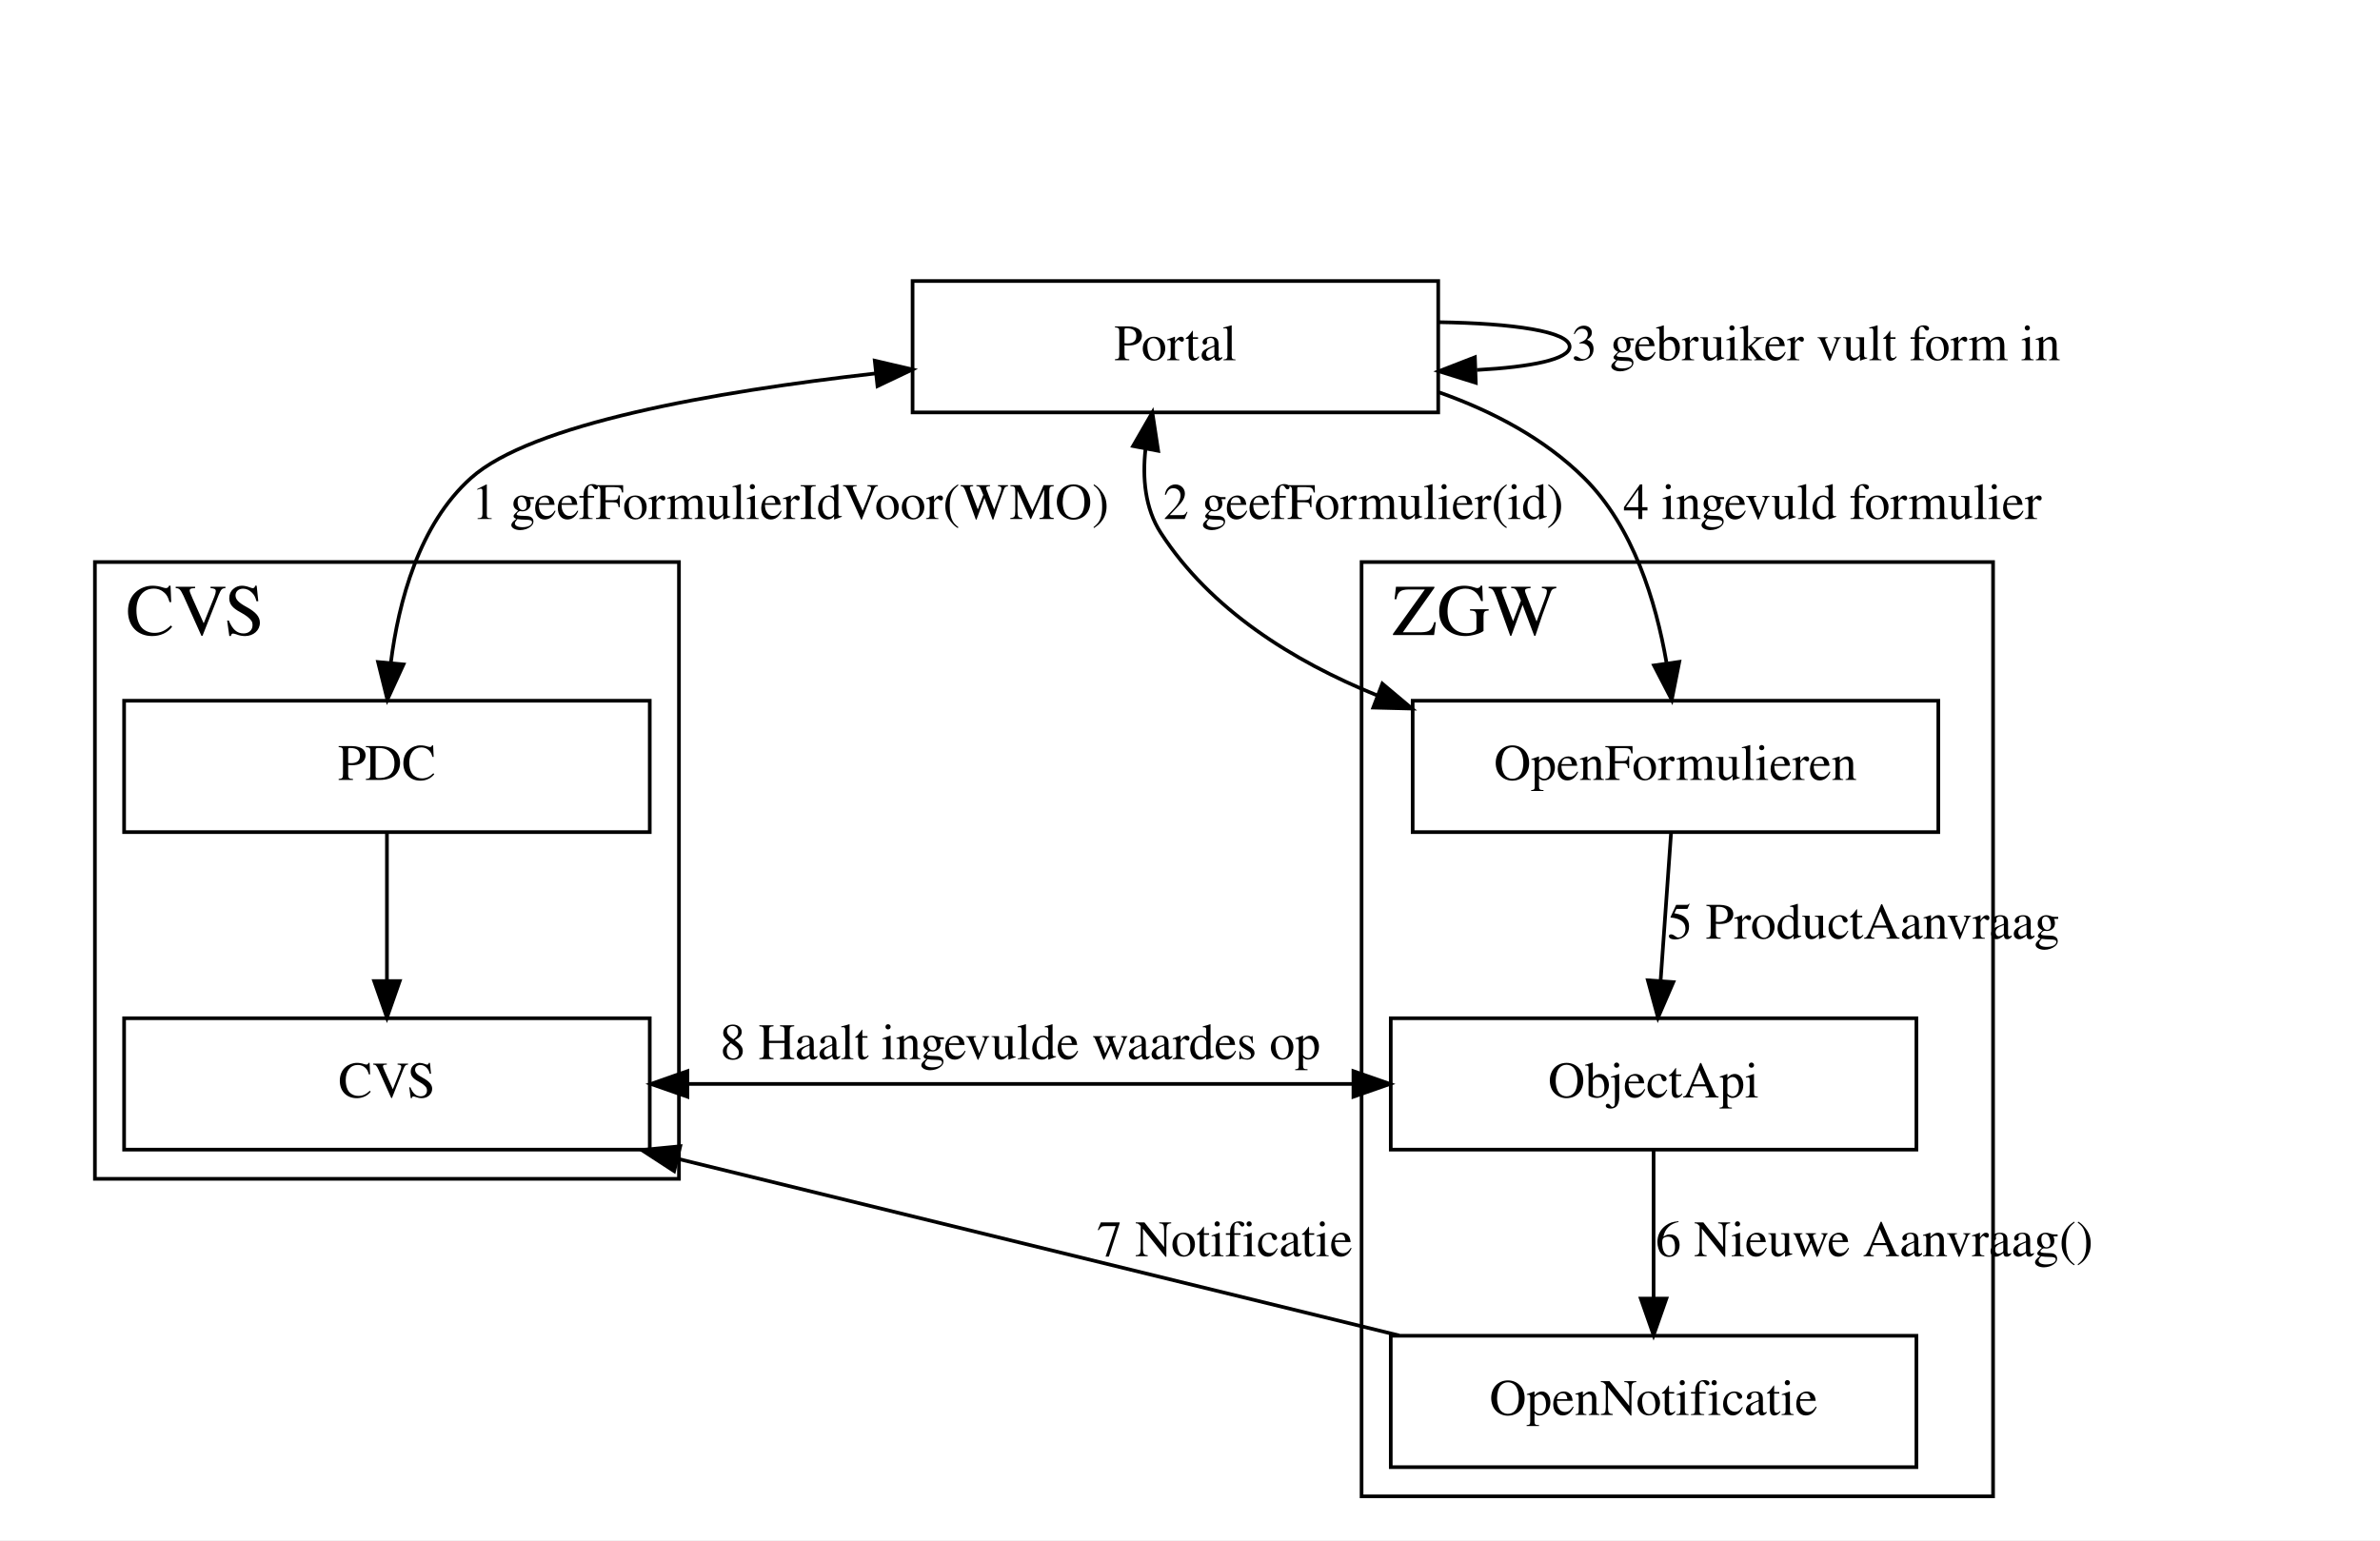
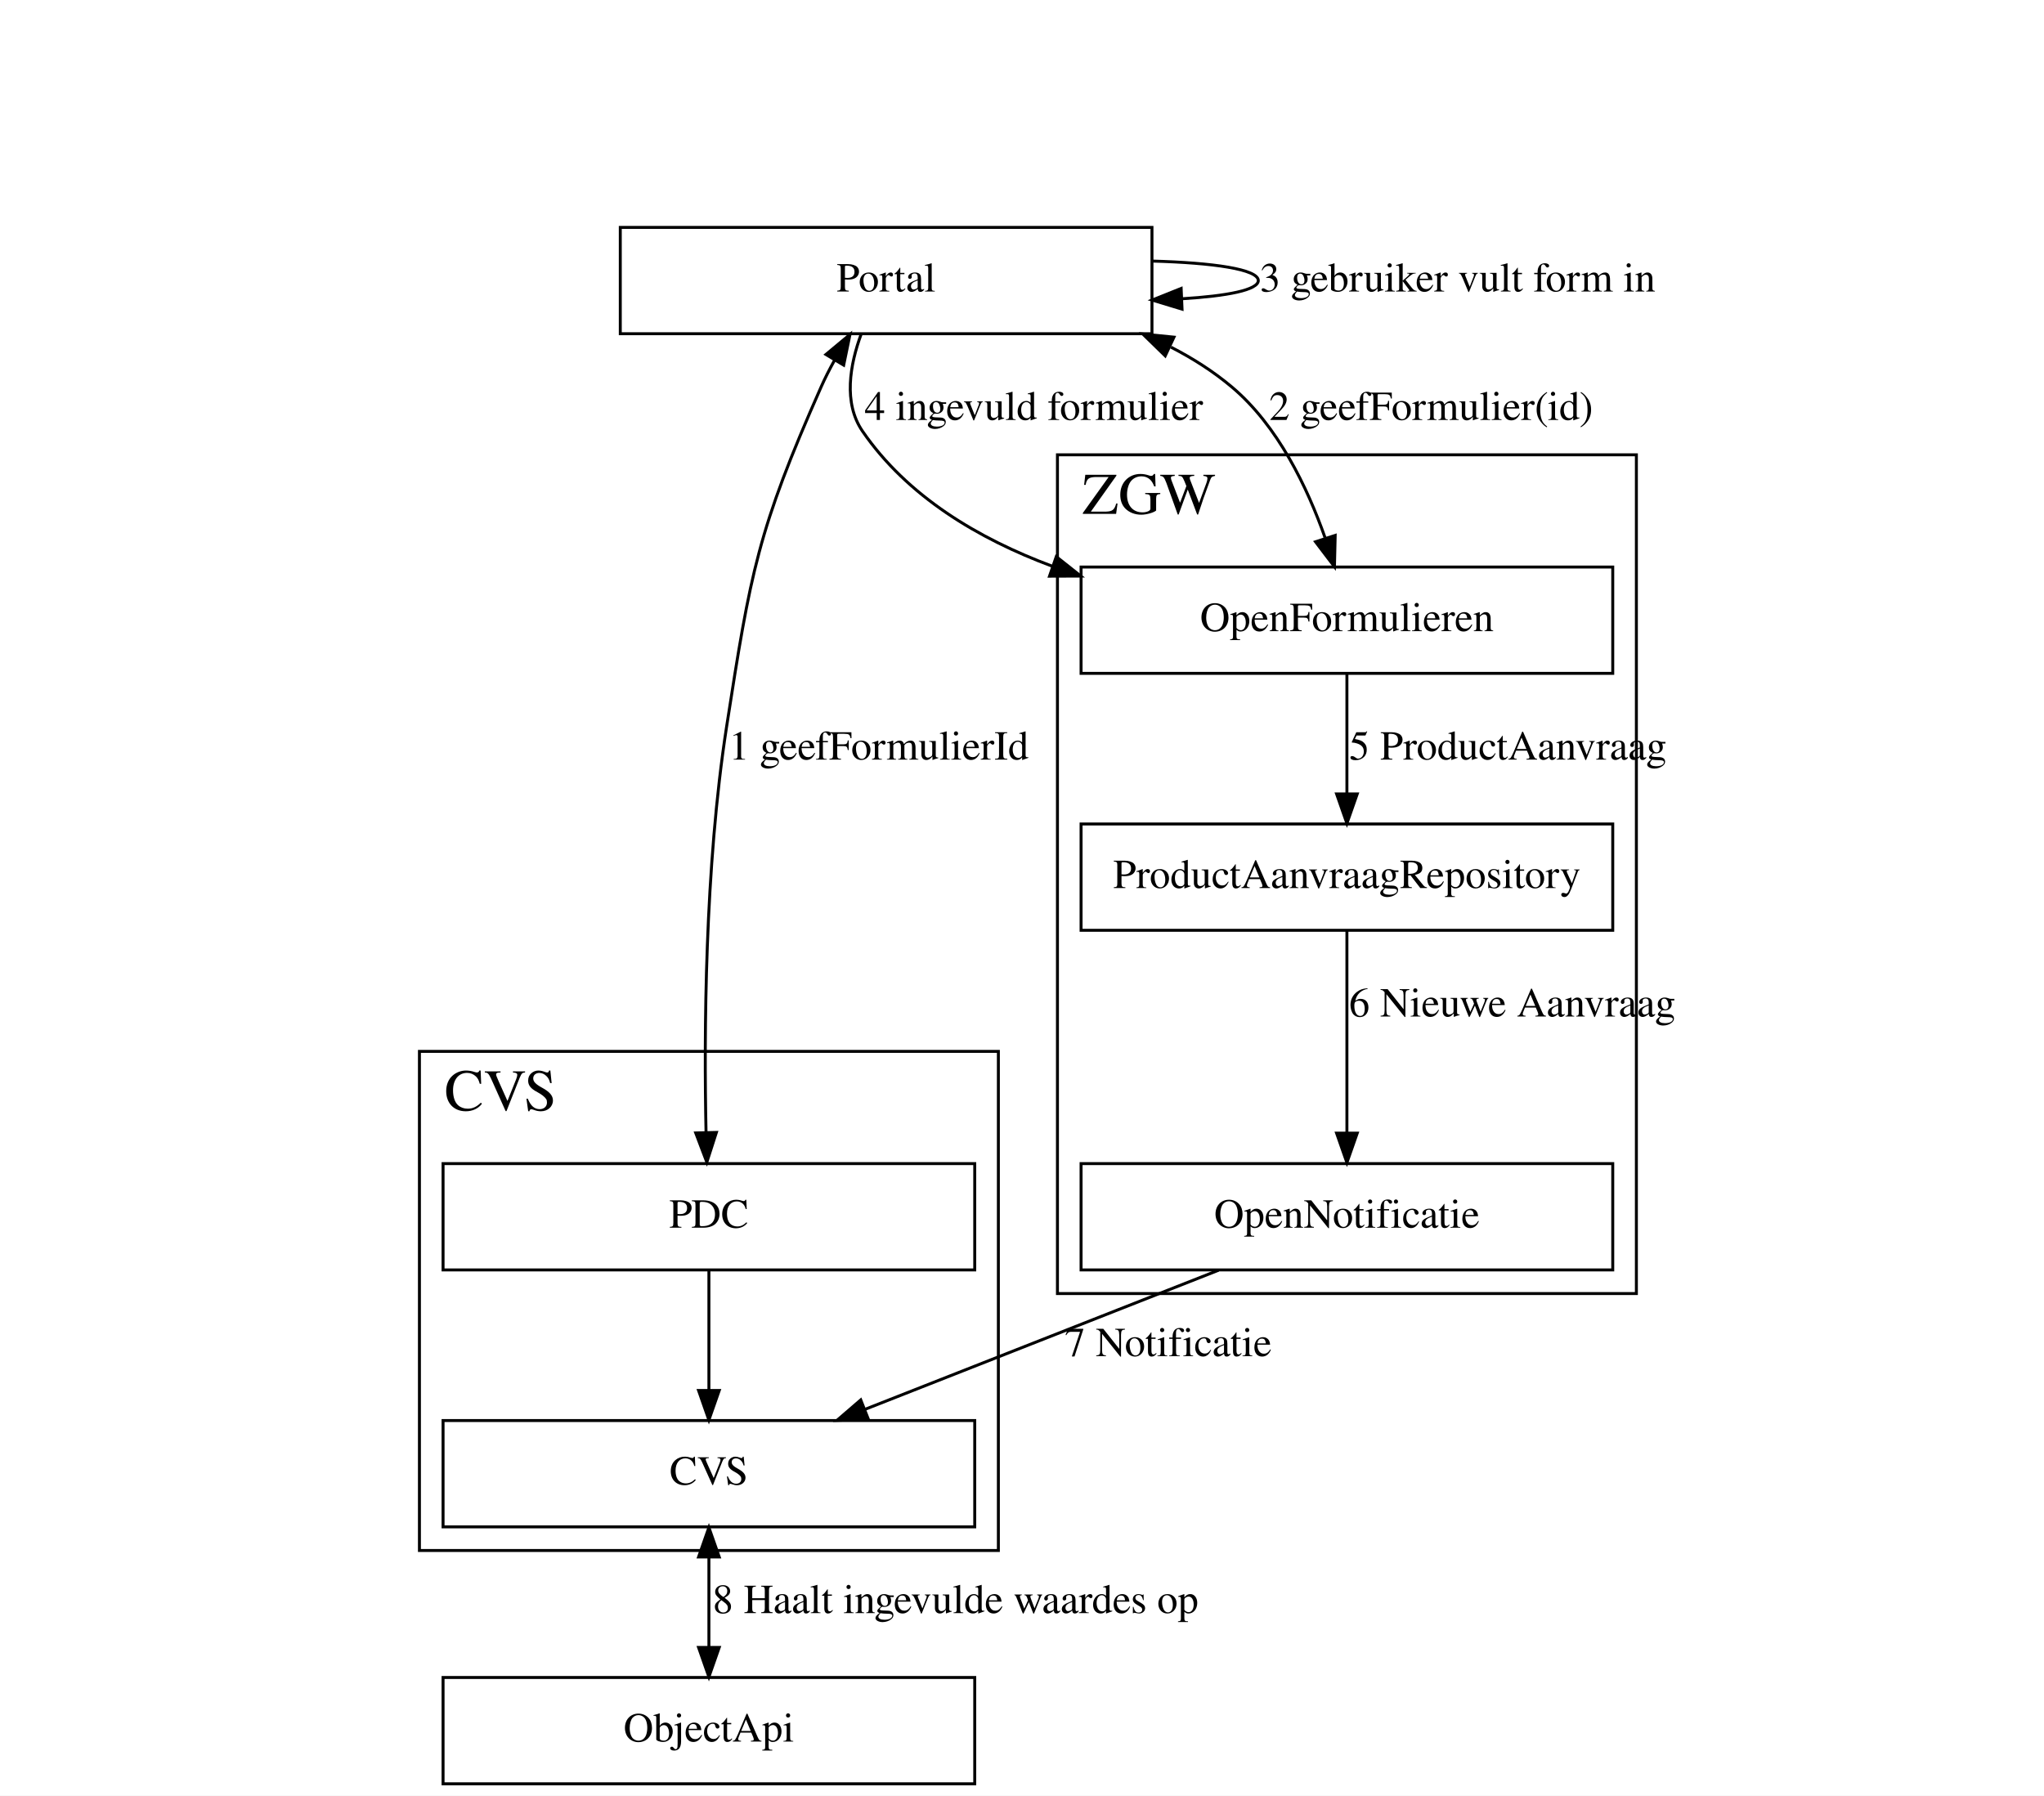
- <svg xmlns="http://www.w3.org/2000/svg" width="652pt" height="422pt" viewBox="0.00 0.00 652.00 422.00">
-   <g id="graph0" class="graph" transform="scale(1 1) rotate(0) translate(4 418)">
-     <polygon fill="white" stroke="transparent" points="-4,4 -4,-418 648,-418 648,4 -4,4" />
+ <svg xmlns="http://www.w3.org/2000/svg" width="692pt" height="608pt" viewBox="0.00 0.00 692.00 608.00">
+   <g id="graph0" class="graph" transform="scale(1 1) rotate(0) translate(4 604)">
+     <polygon fill="white" stroke="transparent" points="-4,4 -4,-604 688,-604 688,4 -4,4" />
    <g id="clust2" class="cluster">
-       <polygon fill="none" stroke="black" points="22,-95 22,-264 182,-264 182,-95 22,-95" />
-       <text text-anchor="middle" x="49.5" y="-244" font-family="Times,serif" font-size="20.00">CVS</text>
+       <polygon fill="none" stroke="black" points="138,-79 138,-248 334,-248 334,-79 138,-79" />
+       <text text-anchor="middle" x="165.5" y="-228" font-family="Times,serif" font-size="20.00">CVS</text>
    </g>
    <g id="clust3" class="cluster">
-       <polygon fill="none" stroke="black" points="369,-8 369,-264 542,-264 542,-8 369,-8" />
-       <text text-anchor="middle" x="400" y="-244" font-family="Times,serif" font-size="20.00">ZGW</text>
+       <polygon fill="none" stroke="black" points="354,-166 354,-450 550,-450 550,-166 354,-166" />
+       <text text-anchor="middle" x="385" y="-430" font-family="Times,serif" font-size="20.00">ZGW</text>
    </g>
    <g id="node5" class="node">
-       <polygon fill="none" stroke="black" points="174,-226 30,-226 30,-190 174,-190 174,-226" />
-       <text text-anchor="middle" x="102" y="-204.3" font-family="Times,serif" font-size="14.00">PDC</text>
+       <polygon fill="none" stroke="black" points="326,-210 146,-210 146,-174 326,-174 326,-210" />
+       <text text-anchor="middle" x="236" y="-188.3" font-family="Times,serif" font-size="14.00">PDC</text>
    </g>
    <g id="node9" class="node">
-       <polygon fill="none" stroke="black" points="390,-341 246,-341 246,-305 390,-305 390,-341" />
-       <text text-anchor="middle" x="318" y="-319.3" font-family="Times,serif" font-size="14.00">Portal</text>
+       <polygon fill="none" stroke="black" points="386,-527 206,-527 206,-491 386,-491 386,-527" />
+       <text text-anchor="middle" x="296" y="-505.3" font-family="Times,serif" font-size="14.00">Portal</text>
    </g>
    <g id="node6" class="node">
-       <polygon fill="none" stroke="black" points="527,-226 383,-226 383,-190 527,-190 527,-226" />
-       <text text-anchor="middle" x="455" y="-204.3" font-family="Times,serif" font-size="14.00">OpenFormulieren</text>
+       <polygon fill="none" stroke="black" points="542,-412 362,-412 362,-376 542,-376 542,-412" />
+       <text text-anchor="middle" x="452" y="-390.3" font-family="Times,serif" font-size="14.00">OpenFormulieren</text>
    </g>
    <g id="node4" class="node">
-       <polygon fill="none" stroke="black" points="174,-139 30,-139 30,-103 174,-103 174,-139" />
-       <text text-anchor="middle" x="102" y="-117.3" font-family="Times,serif" font-size="14.00">CVS</text>
+       <polygon fill="none" stroke="black" points="326,-123 146,-123 146,-87 326,-87 326,-123" />
+       <text text-anchor="middle" x="236" y="-101.3" font-family="Times,serif" font-size="14.00">CVS</text>
+     </g>
+     <g id="node10" class="node">
+       <polygon fill="none" stroke="black" points="326,-36 146,-36 146,0 326,0 326,-36" />
+       <text text-anchor="middle" x="236" y="-14.3" font-family="Times,serif" font-size="14.00">ObjectApi</text>
+     </g>
+     <g id="edge13" class="edge">
+       <path fill="none" stroke="black" d="M236,-76.73C236,-67.06 236,-56.17 236,-46.48" />
+       <polygon fill="black" stroke="black" points="232.5,-76.8 236,-86.8 239.5,-76.8 232.5,-76.8" />
+       <polygon fill="black" stroke="black" points="239.5,-46.18 236,-36.18 232.5,-46.18 239.5,-46.18" />
+       <text text-anchor="middle" x="319.5" y="-57.8" font-family="Times,serif" font-size="14.00">8 Haalt ingevulde waardes op</text>
+     </g>
+     <g id="edge3" class="edge">
+       <path fill="none" stroke="black" d="M236,-173.8C236,-162.16 236,-146.55 236,-133.24" />
+       <polygon fill="black" stroke="black" points="239.5,-133.18 236,-123.18 232.5,-133.18 239.5,-133.18" />
    </g>
    <g id="node7" class="node">
-       <polygon fill="none" stroke="black" points="521,-139 377,-139 377,-103 521,-103 521,-139" />
-       <text text-anchor="middle" x="449" y="-117.3" font-family="Times,serif" font-size="14.00">ObjectApi</text>
-     </g>
-     <g id="edge13" class="edge">
-       <path fill="none" stroke="black" d="M184.64,-121C239.69,-121 311.74,-121 366.71,-121" />
-       <polygon fill="black" stroke="black" points="184.32,-117.5 174.32,-121 184.32,-124.5 184.32,-117.5" />
-       <polygon fill="black" stroke="black" points="366.77,-124.5 376.77,-121 366.77,-117.5 366.77,-124.5" />
-       <text text-anchor="middle" x="275.5" y="-127.8" font-family="Times,serif" font-size="14.00">8 Haalt ingevulde waardes op</text>
-     </g>
-     <g id="edge3" class="edge">
-       <path fill="none" stroke="black" d="M102,-189.8C102,-178.16 102,-162.55 102,-149.24" />
-       <polygon fill="black" stroke="black" points="105.5,-149.18 102,-139.18 98.5,-149.18 105.5,-149.18" />
+       <polygon fill="none" stroke="black" points="542,-325 362,-325 362,-289 542,-289 542,-325" />
+       <text text-anchor="middle" x="452" y="-303.3" font-family="Times,serif" font-size="14.00">ProductAanvraagRepository</text>
    </g>
    <g id="edge11" class="edge">
-       <path fill="none" stroke="black" d="M453.79,-189.8C452.96,-178.16 451.86,-162.55 450.92,-149.24" />
-       <polygon fill="black" stroke="black" points="454.41,-148.9 450.21,-139.18 447.43,-149.4 454.41,-148.9" />
-       <text text-anchor="middle" x="506.5" y="-160.8" font-family="Times,serif" font-size="14.00">5 ProductAanvraag</text>
+       <path fill="none" stroke="black" d="M452,-375.8C452,-364.16 452,-348.55 452,-335.24" />
+       <polygon fill="black" stroke="black" points="455.5,-335.18 452,-325.18 448.5,-335.18 455.5,-335.18" />
+       <text text-anchor="middle" x="506.5" y="-346.8" font-family="Times,serif" font-size="14.00">5 ProductAanvraag</text>
    </g>
    <g id="node8" class="node">
-       <polygon fill="none" stroke="black" points="521,-52 377,-52 377,-16 521,-16 521,-52" />
-       <text text-anchor="middle" x="449" y="-30.3" font-family="Times,serif" font-size="14.00">OpenNotificatie</text>
+       <polygon fill="none" stroke="black" points="542,-210 362,-210 362,-174 542,-174 542,-210" />
+       <text text-anchor="middle" x="452" y="-188.3" font-family="Times,serif" font-size="14.00">OpenNotificatie</text>
    </g>
    <g id="edge12" class="edge">
-       <path fill="none" stroke="black" d="M449,-102.8C449,-91.16 449,-75.55 449,-62.24" />
-       <polygon fill="black" stroke="black" points="452.5,-62.18 449,-52.18 445.5,-62.18 452.5,-62.18" />
-       <text text-anchor="middle" x="509.5" y="-73.8" font-family="Times,serif" font-size="14.00">6 Nieuwe Aanvraag()</text>
+       <path fill="none" stroke="black" d="M452,-288.84C452,-270.67 452,-241.72 452,-220.39" />
+       <polygon fill="black" stroke="black" points="455.5,-220.32 452,-210.32 448.5,-220.32 455.5,-220.32" />
+       <text text-anchor="middle" x="508" y="-259.8" font-family="Times,serif" font-size="14.00">6 Nieuwe Aanvraag</text>
    </g>
    <g id="edge14" class="edge">
-       <path fill="none" stroke="black" d="M379.31,-52.07C322.16,-66.07 241.25,-85.89 181.57,-100.51" />
-       <polygon fill="black" stroke="black" points="180.68,-97.12 171.8,-102.9 182.35,-103.92 180.68,-97.12" />
-       <text text-anchor="middle" x="331.5" y="-73.8" font-family="Times,serif" font-size="14.00">7 Notificatie</text>
+       <path fill="none" stroke="black" d="M408.55,-173.9C374.06,-160.33 325.69,-141.29 288.94,-126.83" />
+       <polygon fill="black" stroke="black" points="289.97,-123.48 279.38,-123.07 287.41,-129.99 289.97,-123.48" />
+       <text text-anchor="middle" x="391.5" y="-144.8" font-family="Times,serif" font-size="14.00">7 Notificatie</text>
    </g>
    <g id="edge7" class="edge">
-       <path fill="none" stroke="black" d="M235.89,-315.68C191.1,-310.61 141.49,-301.81 125,-287 110.82,-274.27 105.2,-253.28 103.05,-236.27" />
-       <polygon fill="black" stroke="black" points="235.64,-319.17 245.96,-316.76 236.39,-312.21 235.64,-319.17" />
-       <polygon fill="black" stroke="black" points="106.54,-235.95 102.12,-226.31 99.57,-236.6 106.54,-235.95" />
-       <text text-anchor="middle" x="212.5" y="-275.8" font-family="Times,serif" font-size="14.00">1 geefFormulierIdVoor(WMO)</text>
+       <path fill="none" stroke="black" d="M278.57,-482.08C276.9,-479.08 275.33,-476.02 274,-473 252.55,-424.48 250.13,-410.43 242,-358 234.58,-310.16 234.34,-253.62 235.03,-220.69" />
+       <polygon fill="black" stroke="black" points="275.62,-483.97 283.77,-490.75 281.63,-480.37 275.62,-483.97" />
+       <polygon fill="black" stroke="black" points="238.54,-220.56 235.3,-210.47 231.54,-220.38 238.54,-220.56" />
+       <text text-anchor="middle" x="293.5" y="-346.8" font-family="Times,serif" font-size="14.00">1 geefFormulierId</text>
    </g>
    <g id="edge8" class="edge">
-       <path fill="none" stroke="black" d="M309.81,-294.95C308.94,-287.03 309.65,-278.71 314,-272 327.65,-250.94 350.17,-236.86 373.25,-227.47" />
-       <polygon fill="black" stroke="black" points="306.4,-295.78 311.69,-304.96 313.28,-294.48 306.4,-295.78" />
-       <polygon fill="black" stroke="black" points="374.69,-230.67 382.8,-223.85 372.21,-224.12 374.69,-230.67" />
-       <text text-anchor="middle" x="369.5" y="-275.8" font-family="Times,serif" font-size="14.00">2 geefFormulier(id)</text>
+       <path fill="none" stroke="black" d="M392.43,-486.46C399.8,-482.67 406.78,-478.23 413,-473 428.65,-459.85 438.63,-438.88 444.58,-422" />
+       <polygon fill="black" stroke="black" points="390.49,-483.5 382.91,-490.9 393.45,-489.84 390.49,-483.5" />
+       <polygon fill="black" stroke="black" points="448.03,-422.71 447.78,-412.12 441.37,-420.55 448.03,-422.71" />
+       <text text-anchor="middle" x="480.5" y="-461.8" font-family="Times,serif" font-size="14.00">2 geefFormulier(id)</text>
    </g>
    <g id="edge10" class="edge">
-       <path fill="none" stroke="black" d="M390.24,-310.5C404.87,-305.32 419.08,-297.84 430,-287 443.41,-273.69 449.64,-253.18 452.52,-236.53" />
-       <polygon fill="black" stroke="black" points="456.04,-236.65 453.98,-226.26 449.11,-235.67 456.04,-236.65" />
-       <text text-anchor="middle" x="498" y="-275.8" font-family="Times,serif" font-size="14.00">4 ingevuld formulier</text>
+       <path fill="none" stroke="black" d="M287.56,-490.9C283.76,-480.56 281.43,-467.56 288,-458 303.16,-435.93 327.21,-421.59 352.27,-412.27" />
+       <polygon fill="black" stroke="black" points="353.6,-415.52 361.9,-408.94 351.31,-408.9 353.6,-415.52" />
+       <text text-anchor="middle" x="346" y="-461.8" font-family="Times,serif" font-size="14.00">4 ingevuld formulier</text>
    </g>
    <g id="edge9" class="edge">
-       <path fill="none" stroke="black" d="M390.17,-329.72C410.44,-329.42 426,-327.18 426,-323 426,-319.57 415.53,-317.44 400.58,-316.63" />
-       <polygon fill="black" stroke="black" points="400.29,-313.12 390.17,-316.28 400.05,-320.11 400.29,-313.12" />
-       <text text-anchor="middle" x="493.5" y="-319.3" font-family="Times,serif" font-size="14.00">3 gebruiker vult form in</text>
+       <path fill="none" stroke="black" d="M386.04,-515.6C406.77,-515.03 422,-512.83 422,-509 422,-505.83 411.56,-503.77 396.19,-502.84" />
+       <polygon fill="black" stroke="black" points="396.18,-499.33 386.04,-502.4 395.88,-506.33 396.18,-499.33" />
+       <text text-anchor="middle" x="489.5" y="-505.3" font-family="Times,serif" font-size="14.00">3 gebruiker vult form in</text>
    </g>
  </g>
</svg>
